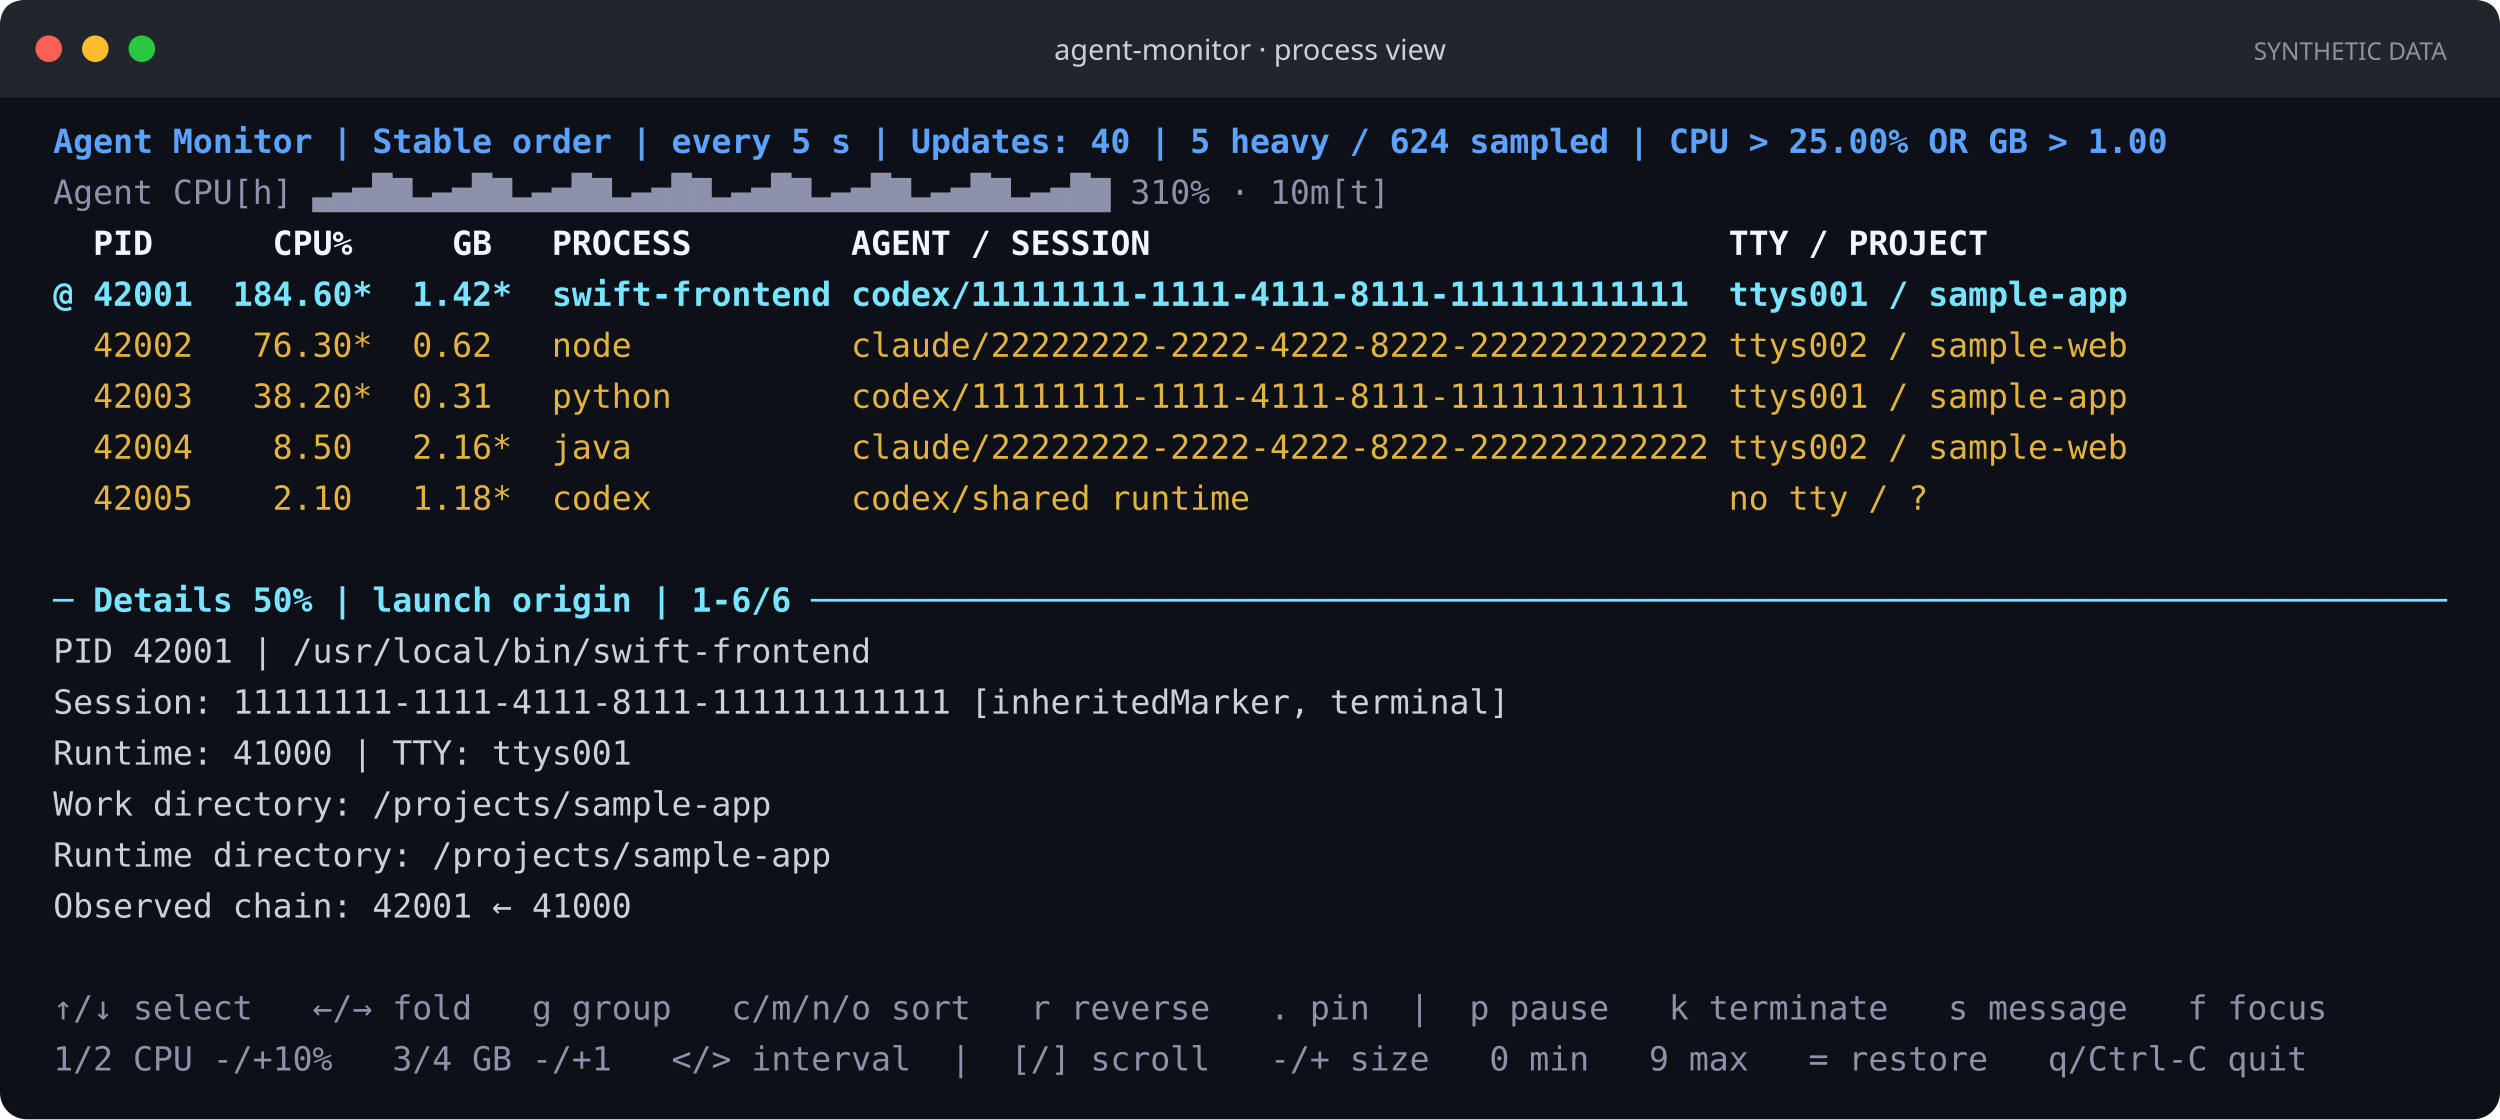
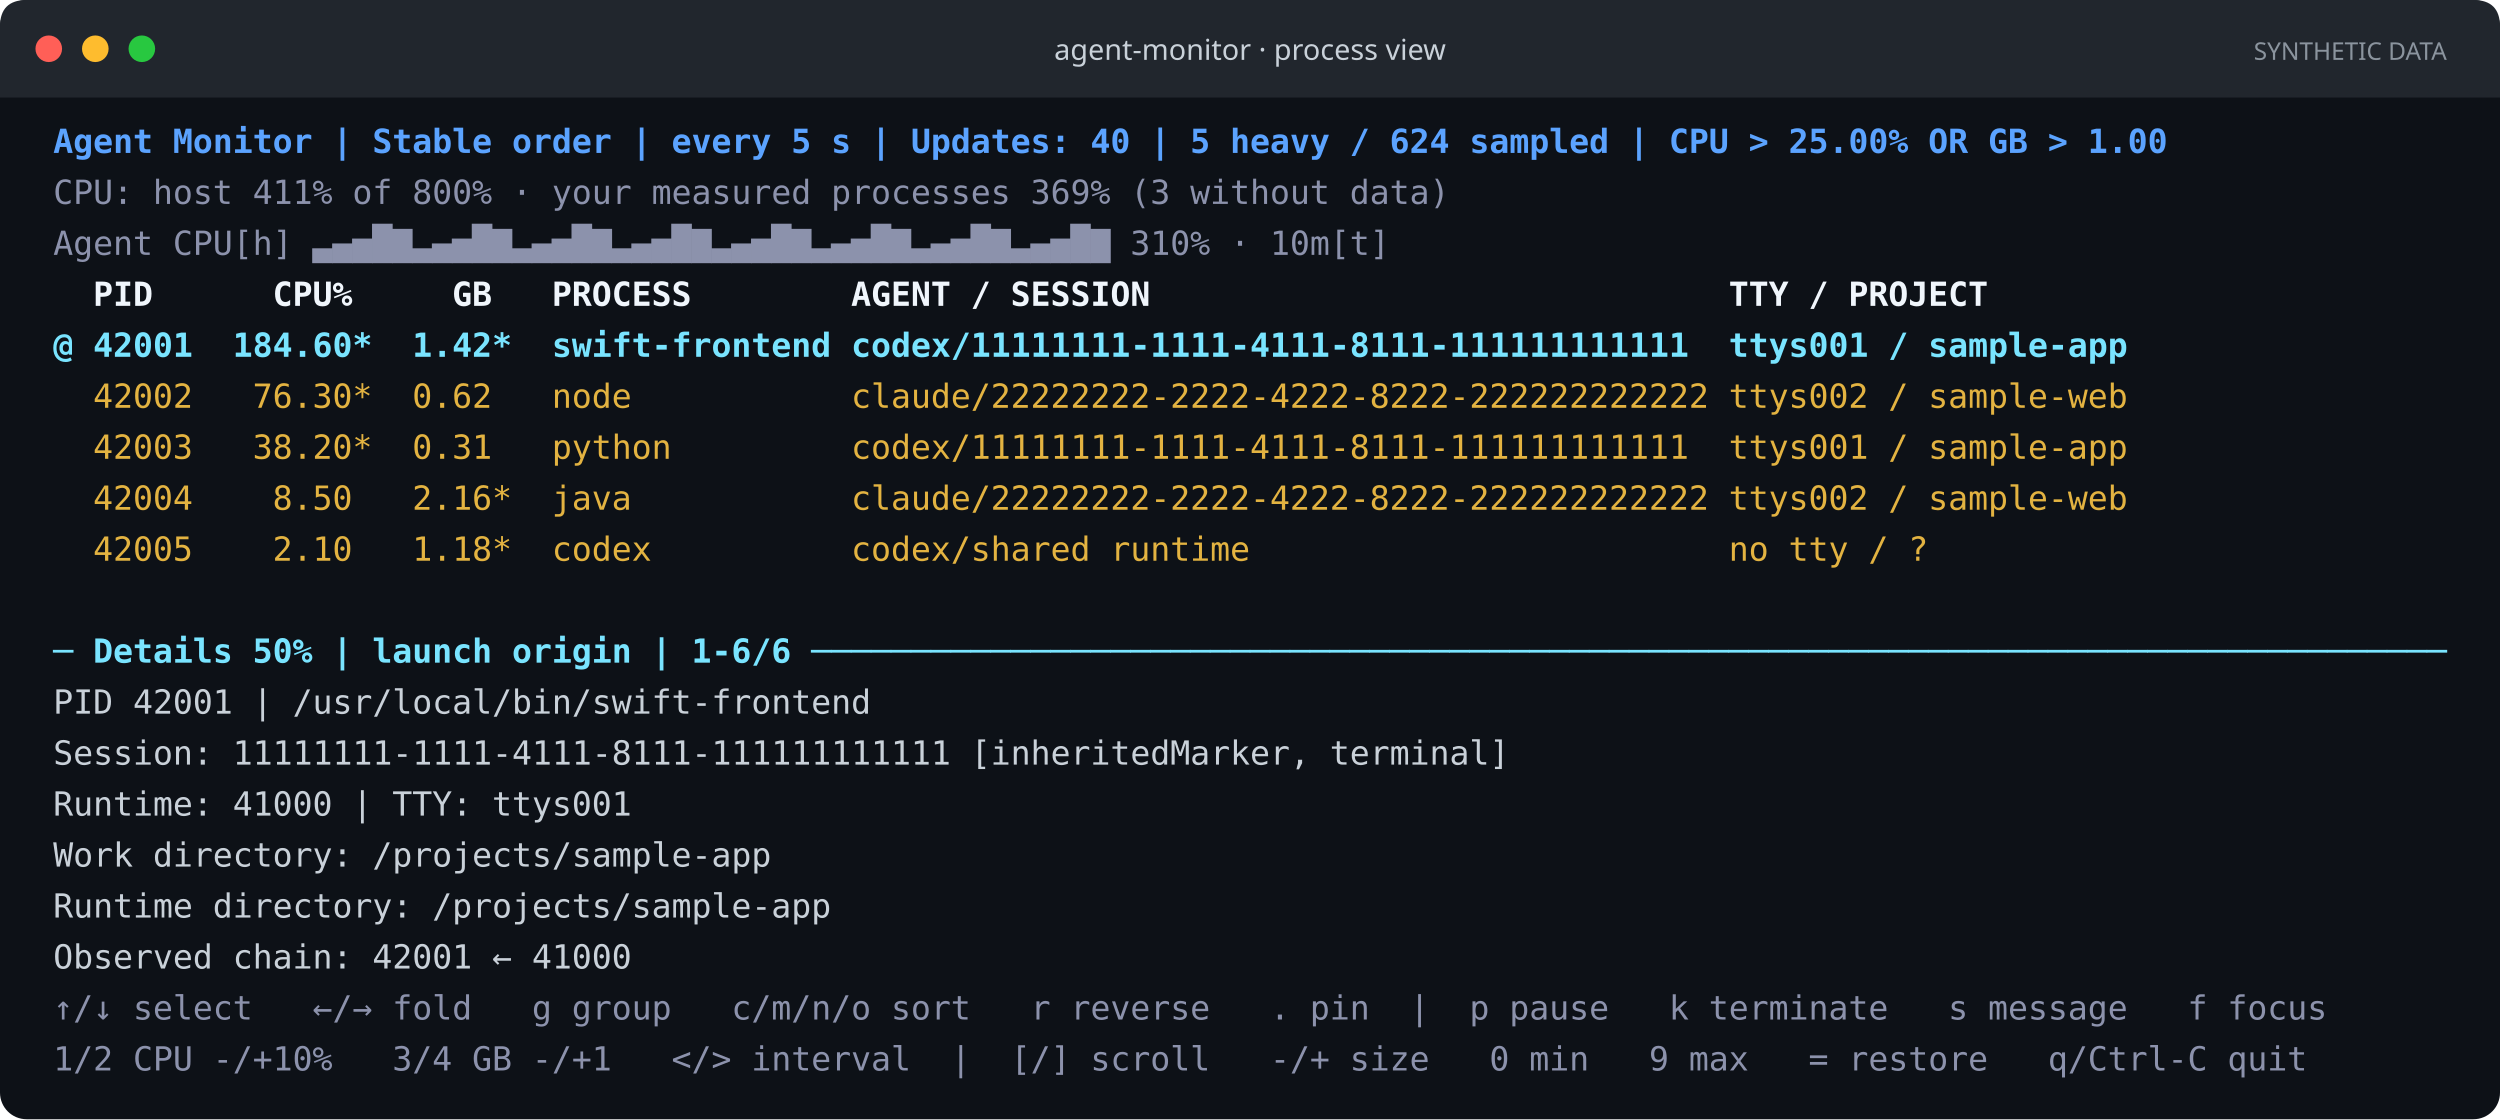
<svg xmlns="http://www.w3.org/2000/svg" width="1128" height="505" viewBox="0 0 1128 505" role="img" aria-labelledby="title description">
  <rect width="1128" height="505" rx="12" fill="#0d1117" />
  <path d="M12 0H1116Q1128 0 1128 12V44H0V12Q0 0 12 0Z" fill="#21262d" />
  <circle cx="22" cy="22" r="6" fill="#ff5f57" />
  <circle cx="43" cy="22" r="6" fill="#febc2e" />
  <circle cx="64" cy="22" r="6" fill="#28c840" />
  <text x="564" y="27" text-anchor="middle" fill="#c9d1d9" font-family="sans-serif" font-size="13">agent-monitor · process view</text>
  <text x="1104" y="27" text-anchor="end" fill="#8b949e" font-family="sans-serif" font-size="11">SYNTHETIC DATA</text>
  <g font-family="Menlo, DejaVu Sans Mono, monospace" font-size="15">
    <text y="69" fill="#5ba3ff" font-weight="bold" aria-label="Agent Monitor | Stable order | every 5 s | Updates: 40 | 5 heavy / 624 sampled | CPU &gt; 25.00% OR GB &gt; 1.00">
      <tspan x="24">A</tspan>
      <tspan x="33">g</tspan>
      <tspan x="42">e</tspan>
      <tspan x="51">n</tspan>
      <tspan x="60">t</tspan>
      <tspan x="78">M</tspan>
      <tspan x="87">o</tspan>
      <tspan x="96">n</tspan>
      <tspan x="105">i</tspan>
      <tspan x="114">t</tspan>
      <tspan x="123">o</tspan>
      <tspan x="132">r</tspan>
      <tspan x="150">|</tspan>
      <tspan x="168">S</tspan>
      <tspan x="177">t</tspan>
      <tspan x="186">a</tspan>
      <tspan x="195">b</tspan>
      <tspan x="204">l</tspan>
      <tspan x="213">e</tspan>
      <tspan x="231">o</tspan>
      <tspan x="240">r</tspan>
      <tspan x="249">d</tspan>
      <tspan x="258">e</tspan>
      <tspan x="267">r</tspan>
      <tspan x="285">|</tspan>
      <tspan x="303">e</tspan>
      <tspan x="312">v</tspan>
      <tspan x="321">e</tspan>
      <tspan x="330">r</tspan>
      <tspan x="339">y</tspan>
      <tspan x="357">5</tspan>
      <tspan x="375">s</tspan>
      <tspan x="393">|</tspan>
      <tspan x="411">U</tspan>
      <tspan x="420">p</tspan>
      <tspan x="429">d</tspan>
      <tspan x="438">a</tspan>
      <tspan x="447">t</tspan>
      <tspan x="456">e</tspan>
      <tspan x="465">s</tspan>
      <tspan x="474">:</tspan>
      <tspan x="492">4</tspan>
      <tspan x="501">0</tspan>
      <tspan x="519">|</tspan>
      <tspan x="537">5</tspan>
      <tspan x="555">h</tspan>
      <tspan x="564">e</tspan>
      <tspan x="573">a</tspan>
      <tspan x="582">v</tspan>
      <tspan x="591">y</tspan>
      <tspan x="609">/</tspan>
      <tspan x="627">6</tspan>
      <tspan x="636">2</tspan>
      <tspan x="645">4</tspan>
      <tspan x="663">s</tspan>
      <tspan x="672">a</tspan>
      <tspan x="681">m</tspan>
      <tspan x="690">p</tspan>
      <tspan x="699">l</tspan>
      <tspan x="708">e</tspan>
      <tspan x="717">d</tspan>
      <tspan x="735">|</tspan>
      <tspan x="753">C</tspan>
      <tspan x="762">P</tspan>
      <tspan x="771">U</tspan>
      <tspan x="789">&gt;</tspan>
      <tspan x="807">2</tspan>
      <tspan x="816">5</tspan>
      <tspan x="825">.</tspan>
      <tspan x="834">0</tspan>
      <tspan x="843">0</tspan>
      <tspan x="852">%</tspan>
      <tspan x="870">O</tspan>
      <tspan x="879">R</tspan>
      <tspan x="897">G</tspan>
      <tspan x="906">B</tspan>
      <tspan x="924">&gt;</tspan>
      <tspan x="942">1</tspan>
      <tspan x="951">.</tspan>
      <tspan x="960">0</tspan>
      <tspan x="969">0</tspan>
    </text>
-     <text y="92" fill="#8c92ac" font-weight="normal" aria-label="Agent CPU[h] ▃▄▅█▇▃▄▅█▇▃▄▅█▇▃▄▅█▇▃▄▅█▇▃▄▅█▇▃▄▅█▇▃▄▅█▇ 310% · 10m[t]">
+     <text y="92" fill="#8c92ac" font-weight="normal" aria-label="CPU: host 411% of 800% · your measured processes 369% (3 without data)">
+       <tspan x="24">C</tspan>
+       <tspan x="33">P</tspan>
+       <tspan x="42">U</tspan>
+       <tspan x="51">:</tspan>
+       <tspan x="69">h</tspan>
+       <tspan x="78">o</tspan>
+       <tspan x="87">s</tspan>
+       <tspan x="96">t</tspan>
+       <tspan x="114">4</tspan>
+       <tspan x="123">1</tspan>
+       <tspan x="132">1</tspan>
+       <tspan x="141">%</tspan>
+       <tspan x="159">o</tspan>
+       <tspan x="168">f</tspan>
+       <tspan x="186">8</tspan>
+       <tspan x="195">0</tspan>
+       <tspan x="204">0</tspan>
+       <tspan x="213">%</tspan>
+       <tspan x="231">·</tspan>
+       <tspan x="249">y</tspan>
+       <tspan x="258">o</tspan>
+       <tspan x="267">u</tspan>
+       <tspan x="276">r</tspan>
+       <tspan x="294">m</tspan>
+       <tspan x="303">e</tspan>
+       <tspan x="312">a</tspan>
+       <tspan x="321">s</tspan>
+       <tspan x="330">u</tspan>
+       <tspan x="339">r</tspan>
+       <tspan x="348">e</tspan>
+       <tspan x="357">d</tspan>
+       <tspan x="375">p</tspan>
+       <tspan x="384">r</tspan>
+       <tspan x="393">o</tspan>
+       <tspan x="402">c</tspan>
+       <tspan x="411">e</tspan>
+       <tspan x="420">s</tspan>
+       <tspan x="429">s</tspan>
+       <tspan x="438">e</tspan>
+       <tspan x="447">s</tspan>
+       <tspan x="465">3</tspan>
+       <tspan x="474">6</tspan>
+       <tspan x="483">9</tspan>
+       <tspan x="492">%</tspan>
+       <tspan x="510">(</tspan>
+       <tspan x="519">3</tspan>
+       <tspan x="537">w</tspan>
+       <tspan x="546">i</tspan>
+       <tspan x="555">t</tspan>
+       <tspan x="564">h</tspan>
+       <tspan x="573">o</tspan>
+       <tspan x="582">u</tspan>
+       <tspan x="591">t</tspan>
+       <tspan x="609">d</tspan>
+       <tspan x="618">a</tspan>
+       <tspan x="627">t</tspan>
+       <tspan x="636">a</tspan>
+       <tspan x="645">)</tspan>
+     </text>
+     <text y="115" fill="#8c92ac" font-weight="normal" aria-label="Agent CPU[h] ▃▄▅█▇▃▄▅█▇▃▄▅█▇▃▄▅█▇▃▄▅█▇▃▄▅█▇▃▄▅█▇▃▄▅█▇ 310% · 10m[t]">
      <tspan x="24">A</tspan>
      <tspan x="33">g</tspan>
      <tspan x="42">e</tspan>
      <tspan x="51">n</tspan>
      <tspan x="60">t</tspan>
      <tspan x="78">C</tspan>
      <tspan x="87">P</tspan>
      <tspan x="96">U</tspan>
      <tspan x="105">[</tspan>
      <tspan x="114">h</tspan>
      <tspan x="123">]</tspan>
      <tspan x="141">▃</tspan>
      <tspan x="150">▄</tspan>
      <tspan x="159">▅</tspan>
      <tspan x="168">█</tspan>
      <tspan x="177">▇</tspan>
      <tspan x="186">▃</tspan>
      <tspan x="195">▄</tspan>
      <tspan x="204">▅</tspan>
      <tspan x="213">█</tspan>
      <tspan x="222">▇</tspan>
      <tspan x="231">▃</tspan>
      <tspan x="240">▄</tspan>
      <tspan x="249">▅</tspan>
      <tspan x="258">█</tspan>
      <tspan x="267">▇</tspan>
      <tspan x="276">▃</tspan>
      <tspan x="285">▄</tspan>
      <tspan x="294">▅</tspan>
      <tspan x="303">█</tspan>
      <tspan x="312">▇</tspan>
      <tspan x="321">▃</tspan>
      <tspan x="330">▄</tspan>
      <tspan x="339">▅</tspan>
      <tspan x="348">█</tspan>
      <tspan x="357">▇</tspan>
      <tspan x="366">▃</tspan>
      <tspan x="375">▄</tspan>
      <tspan x="384">▅</tspan>
      <tspan x="393">█</tspan>
      <tspan x="402">▇</tspan>
      <tspan x="411">▃</tspan>
      <tspan x="420">▄</tspan>
      <tspan x="429">▅</tspan>
      <tspan x="438">█</tspan>
      <tspan x="447">▇</tspan>
      <tspan x="456">▃</tspan>
      <tspan x="465">▄</tspan>
      <tspan x="474">▅</tspan>
      <tspan x="483">█</tspan>
      <tspan x="492">▇</tspan>
      <tspan x="510">3</tspan>
      <tspan x="519">1</tspan>
      <tspan x="528">0</tspan>
      <tspan x="537">%</tspan>
      <tspan x="555">·</tspan>
      <tspan x="573">1</tspan>
      <tspan x="582">0</tspan>
      <tspan x="591">m</tspan>
      <tspan x="600">[</tspan>
      <tspan x="609">t</tspan>
      <tspan x="618">]</tspan>
    </text>
-     <text y="115" fill="#f0f6fc" font-weight="bold" aria-label="  PID      CPU%     GB   PROCESS        AGENT / SESSION                             TTY / PROJECT">
+     <text y="138" fill="#f0f6fc" font-weight="bold" aria-label="  PID      CPU%     GB   PROCESS        AGENT / SESSION                             TTY / PROJECT">
      <tspan x="42">P</tspan>
      <tspan x="51">I</tspan>
      <tspan x="60">D</tspan>
      <tspan x="123">C</tspan>
      <tspan x="132">P</tspan>
      <tspan x="141">U</tspan>
      <tspan x="150">%</tspan>
      <tspan x="204">G</tspan>
      <tspan x="213">B</tspan>
      <tspan x="249">P</tspan>
      <tspan x="258">R</tspan>
      <tspan x="267">O</tspan>
      <tspan x="276">C</tspan>
      <tspan x="285">E</tspan>
      <tspan x="294">S</tspan>
      <tspan x="303">S</tspan>
      <tspan x="384">A</tspan>
      <tspan x="393">G</tspan>
      <tspan x="402">E</tspan>
      <tspan x="411">N</tspan>
      <tspan x="420">T</tspan>
      <tspan x="438">/</tspan>
      <tspan x="456">S</tspan>
      <tspan x="465">E</tspan>
      <tspan x="474">S</tspan>
      <tspan x="483">S</tspan>
      <tspan x="492">I</tspan>
      <tspan x="501">O</tspan>
      <tspan x="510">N</tspan>
      <tspan x="780">T</tspan>
      <tspan x="789">T</tspan>
      <tspan x="798">Y</tspan>
      <tspan x="816">/</tspan>
      <tspan x="834">P</tspan>
      <tspan x="843">R</tspan>
      <tspan x="852">O</tspan>
      <tspan x="861">J</tspan>
      <tspan x="870">E</tspan>
      <tspan x="879">C</tspan>
      <tspan x="888">T</tspan>
    </text>
-     <text y="138" fill="#79e4ff" font-weight="bold" aria-label="@ 42001  184.60*  1.42*  swift-frontend codex/11111111-1111-4111-8111-111111111111  ttys001 / sample-app">
+     <text y="161" fill="#79e4ff" font-weight="bold" aria-label="@ 42001  184.60*  1.42*  swift-frontend codex/11111111-1111-4111-8111-111111111111  ttys001 / sample-app">
      <tspan x="24">@</tspan>
      <tspan x="42">4</tspan>
      <tspan x="51">2</tspan>
      <tspan x="60">0</tspan>
      <tspan x="69">0</tspan>
      <tspan x="78">1</tspan>
      <tspan x="105">1</tspan>
      <tspan x="114">8</tspan>
      <tspan x="123">4</tspan>
      <tspan x="132">.</tspan>
      <tspan x="141">6</tspan>
      <tspan x="150">0</tspan>
      <tspan x="159">*</tspan>
      <tspan x="186">1</tspan>
      <tspan x="195">.</tspan>
      <tspan x="204">4</tspan>
      <tspan x="213">2</tspan>
      <tspan x="222">*</tspan>
      <tspan x="249">s</tspan>
      <tspan x="258">w</tspan>
      <tspan x="267">i</tspan>
      <tspan x="276">f</tspan>
      <tspan x="285">t</tspan>
      <tspan x="294">-</tspan>
      <tspan x="303">f</tspan>
      <tspan x="312">r</tspan>
      <tspan x="321">o</tspan>
      <tspan x="330">n</tspan>
      <tspan x="339">t</tspan>
      <tspan x="348">e</tspan>
      <tspan x="357">n</tspan>
      <tspan x="366">d</tspan>
      <tspan x="384">c</tspan>
      <tspan x="393">o</tspan>
      <tspan x="402">d</tspan>
      <tspan x="411">e</tspan>
      <tspan x="420">x</tspan>
      <tspan x="429">/</tspan>
      <tspan x="438">1</tspan>
      <tspan x="447">1</tspan>
      <tspan x="456">1</tspan>
      <tspan x="465">1</tspan>
      <tspan x="474">1</tspan>
      <tspan x="483">1</tspan>
      <tspan x="492">1</tspan>
      <tspan x="501">1</tspan>
      <tspan x="510">-</tspan>
      <tspan x="519">1</tspan>
      <tspan x="528">1</tspan>
      <tspan x="537">1</tspan>
      <tspan x="546">1</tspan>
      <tspan x="555">-</tspan>
      <tspan x="564">4</tspan>
      <tspan x="573">1</tspan>
      <tspan x="582">1</tspan>
      <tspan x="591">1</tspan>
      <tspan x="600">-</tspan>
      <tspan x="609">8</tspan>
      <tspan x="618">1</tspan>
      <tspan x="627">1</tspan>
      <tspan x="636">1</tspan>
      <tspan x="645">-</tspan>
      <tspan x="654">1</tspan>
      <tspan x="663">1</tspan>
      <tspan x="672">1</tspan>
      <tspan x="681">1</tspan>
      <tspan x="690">1</tspan>
      <tspan x="699">1</tspan>
      <tspan x="708">1</tspan>
      <tspan x="717">1</tspan>
      <tspan x="726">1</tspan>
      <tspan x="735">1</tspan>
      <tspan x="744">1</tspan>
      <tspan x="753">1</tspan>
      <tspan x="780">t</tspan>
      <tspan x="789">t</tspan>
      <tspan x="798">y</tspan>
      <tspan x="807">s</tspan>
      <tspan x="816">0</tspan>
      <tspan x="825">0</tspan>
      <tspan x="834">1</tspan>
      <tspan x="852">/</tspan>
      <tspan x="870">s</tspan>
      <tspan x="879">a</tspan>
      <tspan x="888">m</tspan>
      <tspan x="897">p</tspan>
      <tspan x="906">l</tspan>
      <tspan x="915">e</tspan>
      <tspan x="924">-</tspan>
      <tspan x="933">a</tspan>
      <tspan x="942">p</tspan>
      <tspan x="951">p</tspan>
    </text>
-     <text y="161" fill="#e3b341" font-weight="normal" aria-label="  42002   76.30*  0.62   node           claude/22222222-2222-4222-8222-222222222222 ttys002 / sample-web">
+     <text y="184" fill="#e3b341" font-weight="normal" aria-label="  42002   76.30*  0.62   node           claude/22222222-2222-4222-8222-222222222222 ttys002 / sample-web">
      <tspan x="42">4</tspan>
      <tspan x="51">2</tspan>
      <tspan x="60">0</tspan>
      <tspan x="69">0</tspan>
      <tspan x="78">2</tspan>
      <tspan x="114">7</tspan>
      <tspan x="123">6</tspan>
      <tspan x="132">.</tspan>
      <tspan x="141">3</tspan>
      <tspan x="150">0</tspan>
      <tspan x="159">*</tspan>
      <tspan x="186">0</tspan>
      <tspan x="195">.</tspan>
      <tspan x="204">6</tspan>
      <tspan x="213">2</tspan>
      <tspan x="249">n</tspan>
      <tspan x="258">o</tspan>
      <tspan x="267">d</tspan>
      <tspan x="276">e</tspan>
      <tspan x="384">c</tspan>
      <tspan x="393">l</tspan>
      <tspan x="402">a</tspan>
      <tspan x="411">u</tspan>
      <tspan x="420">d</tspan>
      <tspan x="429">e</tspan>
      <tspan x="438">/</tspan>
      <tspan x="447">2</tspan>
      <tspan x="456">2</tspan>
      <tspan x="465">2</tspan>
      <tspan x="474">2</tspan>
      <tspan x="483">2</tspan>
      <tspan x="492">2</tspan>
      <tspan x="501">2</tspan>
      <tspan x="510">2</tspan>
      <tspan x="519">-</tspan>
      <tspan x="528">2</tspan>
      <tspan x="537">2</tspan>
      <tspan x="546">2</tspan>
      <tspan x="555">2</tspan>
      <tspan x="564">-</tspan>
      <tspan x="573">4</tspan>
      <tspan x="582">2</tspan>
      <tspan x="591">2</tspan>
      <tspan x="600">2</tspan>
      <tspan x="609">-</tspan>
      <tspan x="618">8</tspan>
      <tspan x="627">2</tspan>
      <tspan x="636">2</tspan>
      <tspan x="645">2</tspan>
      <tspan x="654">-</tspan>
      <tspan x="663">2</tspan>
      <tspan x="672">2</tspan>
      <tspan x="681">2</tspan>
      <tspan x="690">2</tspan>
      <tspan x="699">2</tspan>
      <tspan x="708">2</tspan>
      <tspan x="717">2</tspan>
      <tspan x="726">2</tspan>
      <tspan x="735">2</tspan>
      <tspan x="744">2</tspan>
      <tspan x="753">2</tspan>
      <tspan x="762">2</tspan>
      <tspan x="780">t</tspan>
      <tspan x="789">t</tspan>
      <tspan x="798">y</tspan>
      <tspan x="807">s</tspan>
      <tspan x="816">0</tspan>
      <tspan x="825">0</tspan>
      <tspan x="834">2</tspan>
      <tspan x="852">/</tspan>
      <tspan x="870">s</tspan>
      <tspan x="879">a</tspan>
      <tspan x="888">m</tspan>
      <tspan x="897">p</tspan>
      <tspan x="906">l</tspan>
      <tspan x="915">e</tspan>
      <tspan x="924">-</tspan>
      <tspan x="933">w</tspan>
      <tspan x="942">e</tspan>
      <tspan x="951">b</tspan>
    </text>
-     <text y="184" fill="#e3b341" font-weight="normal" aria-label="  42003   38.20*  0.31   python         codex/11111111-1111-4111-8111-111111111111  ttys001 / sample-app">
+     <text y="207" fill="#e3b341" font-weight="normal" aria-label="  42003   38.20*  0.31   python         codex/11111111-1111-4111-8111-111111111111  ttys001 / sample-app">
      <tspan x="42">4</tspan>
      <tspan x="51">2</tspan>
      <tspan x="60">0</tspan>
      <tspan x="69">0</tspan>
      <tspan x="78">3</tspan>
      <tspan x="114">3</tspan>
      <tspan x="123">8</tspan>
      <tspan x="132">.</tspan>
      <tspan x="141">2</tspan>
      <tspan x="150">0</tspan>
      <tspan x="159">*</tspan>
      <tspan x="186">0</tspan>
      <tspan x="195">.</tspan>
      <tspan x="204">3</tspan>
      <tspan x="213">1</tspan>
      <tspan x="249">p</tspan>
      <tspan x="258">y</tspan>
      <tspan x="267">t</tspan>
      <tspan x="276">h</tspan>
      <tspan x="285">o</tspan>
      <tspan x="294">n</tspan>
      <tspan x="384">c</tspan>
      <tspan x="393">o</tspan>
      <tspan x="402">d</tspan>
      <tspan x="411">e</tspan>
      <tspan x="420">x</tspan>
      <tspan x="429">/</tspan>
      <tspan x="438">1</tspan>
      <tspan x="447">1</tspan>
      <tspan x="456">1</tspan>
      <tspan x="465">1</tspan>
      <tspan x="474">1</tspan>
      <tspan x="483">1</tspan>
      <tspan x="492">1</tspan>
      <tspan x="501">1</tspan>
      <tspan x="510">-</tspan>
      <tspan x="519">1</tspan>
      <tspan x="528">1</tspan>
      <tspan x="537">1</tspan>
      <tspan x="546">1</tspan>
      <tspan x="555">-</tspan>
      <tspan x="564">4</tspan>
      <tspan x="573">1</tspan>
      <tspan x="582">1</tspan>
      <tspan x="591">1</tspan>
      <tspan x="600">-</tspan>
      <tspan x="609">8</tspan>
      <tspan x="618">1</tspan>
      <tspan x="627">1</tspan>
      <tspan x="636">1</tspan>
      <tspan x="645">-</tspan>
      <tspan x="654">1</tspan>
      <tspan x="663">1</tspan>
      <tspan x="672">1</tspan>
      <tspan x="681">1</tspan>
      <tspan x="690">1</tspan>
      <tspan x="699">1</tspan>
      <tspan x="708">1</tspan>
      <tspan x="717">1</tspan>
      <tspan x="726">1</tspan>
      <tspan x="735">1</tspan>
      <tspan x="744">1</tspan>
      <tspan x="753">1</tspan>
      <tspan x="780">t</tspan>
      <tspan x="789">t</tspan>
      <tspan x="798">y</tspan>
      <tspan x="807">s</tspan>
      <tspan x="816">0</tspan>
      <tspan x="825">0</tspan>
      <tspan x="834">1</tspan>
      <tspan x="852">/</tspan>
      <tspan x="870">s</tspan>
      <tspan x="879">a</tspan>
      <tspan x="888">m</tspan>
      <tspan x="897">p</tspan>
      <tspan x="906">l</tspan>
      <tspan x="915">e</tspan>
      <tspan x="924">-</tspan>
      <tspan x="933">a</tspan>
      <tspan x="942">p</tspan>
      <tspan x="951">p</tspan>
    </text>
-     <text y="207" fill="#e3b341" font-weight="normal" aria-label="  42004    8.50   2.16*  java           claude/22222222-2222-4222-8222-222222222222 ttys002 / sample-web">
+     <text y="230" fill="#e3b341" font-weight="normal" aria-label="  42004    8.50   2.16*  java           claude/22222222-2222-4222-8222-222222222222 ttys002 / sample-web">
      <tspan x="42">4</tspan>
      <tspan x="51">2</tspan>
      <tspan x="60">0</tspan>
      <tspan x="69">0</tspan>
      <tspan x="78">4</tspan>
      <tspan x="123">8</tspan>
      <tspan x="132">.</tspan>
      <tspan x="141">5</tspan>
      <tspan x="150">0</tspan>
      <tspan x="186">2</tspan>
      <tspan x="195">.</tspan>
      <tspan x="204">1</tspan>
      <tspan x="213">6</tspan>
      <tspan x="222">*</tspan>
      <tspan x="249">j</tspan>
      <tspan x="258">a</tspan>
      <tspan x="267">v</tspan>
      <tspan x="276">a</tspan>
      <tspan x="384">c</tspan>
      <tspan x="393">l</tspan>
      <tspan x="402">a</tspan>
      <tspan x="411">u</tspan>
      <tspan x="420">d</tspan>
      <tspan x="429">e</tspan>
      <tspan x="438">/</tspan>
      <tspan x="447">2</tspan>
      <tspan x="456">2</tspan>
      <tspan x="465">2</tspan>
      <tspan x="474">2</tspan>
      <tspan x="483">2</tspan>
      <tspan x="492">2</tspan>
      <tspan x="501">2</tspan>
      <tspan x="510">2</tspan>
      <tspan x="519">-</tspan>
      <tspan x="528">2</tspan>
      <tspan x="537">2</tspan>
      <tspan x="546">2</tspan>
      <tspan x="555">2</tspan>
      <tspan x="564">-</tspan>
      <tspan x="573">4</tspan>
      <tspan x="582">2</tspan>
      <tspan x="591">2</tspan>
      <tspan x="600">2</tspan>
      <tspan x="609">-</tspan>
      <tspan x="618">8</tspan>
      <tspan x="627">2</tspan>
      <tspan x="636">2</tspan>
      <tspan x="645">2</tspan>
      <tspan x="654">-</tspan>
      <tspan x="663">2</tspan>
      <tspan x="672">2</tspan>
      <tspan x="681">2</tspan>
      <tspan x="690">2</tspan>
      <tspan x="699">2</tspan>
      <tspan x="708">2</tspan>
      <tspan x="717">2</tspan>
      <tspan x="726">2</tspan>
      <tspan x="735">2</tspan>
      <tspan x="744">2</tspan>
      <tspan x="753">2</tspan>
      <tspan x="762">2</tspan>
      <tspan x="780">t</tspan>
      <tspan x="789">t</tspan>
      <tspan x="798">y</tspan>
      <tspan x="807">s</tspan>
      <tspan x="816">0</tspan>
      <tspan x="825">0</tspan>
      <tspan x="834">2</tspan>
      <tspan x="852">/</tspan>
      <tspan x="870">s</tspan>
      <tspan x="879">a</tspan>
      <tspan x="888">m</tspan>
      <tspan x="897">p</tspan>
      <tspan x="906">l</tspan>
      <tspan x="915">e</tspan>
      <tspan x="924">-</tspan>
      <tspan x="933">w</tspan>
      <tspan x="942">e</tspan>
      <tspan x="951">b</tspan>
    </text>
-     <text y="230" fill="#e3b341" font-weight="normal" aria-label="  42005    2.10   1.18*  codex          codex/shared runtime                        no tty / ?">
+     <text y="253" fill="#e3b341" font-weight="normal" aria-label="  42005    2.10   1.18*  codex          codex/shared runtime                        no tty / ?">
      <tspan x="42">4</tspan>
      <tspan x="51">2</tspan>
      <tspan x="60">0</tspan>
      <tspan x="69">0</tspan>
      <tspan x="78">5</tspan>
      <tspan x="123">2</tspan>
      <tspan x="132">.</tspan>
      <tspan x="141">1</tspan>
      <tspan x="150">0</tspan>
      <tspan x="186">1</tspan>
      <tspan x="195">.</tspan>
      <tspan x="204">1</tspan>
      <tspan x="213">8</tspan>
      <tspan x="222">*</tspan>
      <tspan x="249">c</tspan>
      <tspan x="258">o</tspan>
      <tspan x="267">d</tspan>
      <tspan x="276">e</tspan>
      <tspan x="285">x</tspan>
      <tspan x="384">c</tspan>
      <tspan x="393">o</tspan>
      <tspan x="402">d</tspan>
      <tspan x="411">e</tspan>
      <tspan x="420">x</tspan>
      <tspan x="429">/</tspan>
      <tspan x="438">s</tspan>
      <tspan x="447">h</tspan>
      <tspan x="456">a</tspan>
      <tspan x="465">r</tspan>
      <tspan x="474">e</tspan>
      <tspan x="483">d</tspan>
      <tspan x="501">r</tspan>
      <tspan x="510">u</tspan>
      <tspan x="519">n</tspan>
      <tspan x="528">t</tspan>
      <tspan x="537">i</tspan>
      <tspan x="546">m</tspan>
      <tspan x="555">e</tspan>
      <tspan x="780">n</tspan>
      <tspan x="789">o</tspan>
      <tspan x="807">t</tspan>
      <tspan x="816">t</tspan>
      <tspan x="825">y</tspan>
      <tspan x="843">/</tspan>
      <tspan x="861">?</tspan>
    </text>
-     <text y="276" fill="#79e4ff" font-weight="bold" aria-label="─ Details 50% | launch origin | 1-6/6 ──────────────────────────────────────────────────────────────────────────────────">
+     <text y="299" fill="#79e4ff" font-weight="bold" aria-label="─ Details 50% | launch origin | 1-6/6 ──────────────────────────────────────────────────────────────────────────────────">
      <tspan x="24">─</tspan>
      <tspan x="42">D</tspan>
      <tspan x="51">e</tspan>
      <tspan x="60">t</tspan>
      <tspan x="69">a</tspan>
      <tspan x="78">i</tspan>
      <tspan x="87">l</tspan>
      <tspan x="96">s</tspan>
      <tspan x="114">5</tspan>
      <tspan x="123">0</tspan>
      <tspan x="132">%</tspan>
      <tspan x="150">|</tspan>
      <tspan x="168">l</tspan>
      <tspan x="177">a</tspan>
      <tspan x="186">u</tspan>
      <tspan x="195">n</tspan>
      <tspan x="204">c</tspan>
      <tspan x="213">h</tspan>
      <tspan x="231">o</tspan>
      <tspan x="240">r</tspan>
      <tspan x="249">i</tspan>
      <tspan x="258">g</tspan>
      <tspan x="267">i</tspan>
      <tspan x="276">n</tspan>
      <tspan x="294">|</tspan>
      <tspan x="312">1</tspan>
      <tspan x="321">-</tspan>
      <tspan x="330">6</tspan>
      <tspan x="339">/</tspan>
      <tspan x="348">6</tspan>
      <tspan x="366">─</tspan>
      <tspan x="375">─</tspan>
      <tspan x="384">─</tspan>
      <tspan x="393">─</tspan>
      <tspan x="402">─</tspan>
      <tspan x="411">─</tspan>
      <tspan x="420">─</tspan>
      <tspan x="429">─</tspan>
      <tspan x="438">─</tspan>
      <tspan x="447">─</tspan>
      <tspan x="456">─</tspan>
      <tspan x="465">─</tspan>
      <tspan x="474">─</tspan>
      <tspan x="483">─</tspan>
      <tspan x="492">─</tspan>
      <tspan x="501">─</tspan>
      <tspan x="510">─</tspan>
      <tspan x="519">─</tspan>
      <tspan x="528">─</tspan>
      <tspan x="537">─</tspan>
      <tspan x="546">─</tspan>
      <tspan x="555">─</tspan>
      <tspan x="564">─</tspan>
      <tspan x="573">─</tspan>
      <tspan x="582">─</tspan>
      <tspan x="591">─</tspan>
      <tspan x="600">─</tspan>
      <tspan x="609">─</tspan>
      <tspan x="618">─</tspan>
      <tspan x="627">─</tspan>
      <tspan x="636">─</tspan>
      <tspan x="645">─</tspan>
      <tspan x="654">─</tspan>
      <tspan x="663">─</tspan>
      <tspan x="672">─</tspan>
      <tspan x="681">─</tspan>
      <tspan x="690">─</tspan>
      <tspan x="699">─</tspan>
      <tspan x="708">─</tspan>
      <tspan x="717">─</tspan>
      <tspan x="726">─</tspan>
      <tspan x="735">─</tspan>
      <tspan x="744">─</tspan>
      <tspan x="753">─</tspan>
      <tspan x="762">─</tspan>
      <tspan x="771">─</tspan>
      <tspan x="780">─</tspan>
      <tspan x="789">─</tspan>
      <tspan x="798">─</tspan>
      <tspan x="807">─</tspan>
      <tspan x="816">─</tspan>
      <tspan x="825">─</tspan>
      <tspan x="834">─</tspan>
      <tspan x="843">─</tspan>
      <tspan x="852">─</tspan>
      <tspan x="861">─</tspan>
      <tspan x="870">─</tspan>
      <tspan x="879">─</tspan>
      <tspan x="888">─</tspan>
      <tspan x="897">─</tspan>
      <tspan x="906">─</tspan>
      <tspan x="915">─</tspan>
      <tspan x="924">─</tspan>
      <tspan x="933">─</tspan>
      <tspan x="942">─</tspan>
      <tspan x="951">─</tspan>
      <tspan x="960">─</tspan>
      <tspan x="969">─</tspan>
      <tspan x="978">─</tspan>
      <tspan x="987">─</tspan>
      <tspan x="996">─</tspan>
      <tspan x="1005">─</tspan>
      <tspan x="1014">─</tspan>
      <tspan x="1023">─</tspan>
      <tspan x="1032">─</tspan>
      <tspan x="1041">─</tspan>
      <tspan x="1050">─</tspan>
      <tspan x="1059">─</tspan>
      <tspan x="1068">─</tspan>
      <tspan x="1077">─</tspan>
      <tspan x="1086">─</tspan>
      <tspan x="1095">─</tspan>
    </text>
-     <text y="299" fill="#c9d1d9" font-weight="normal" aria-label="PID 42001 | /usr/local/bin/swift-frontend">
+     <text y="322" fill="#c9d1d9" font-weight="normal" aria-label="PID 42001 | /usr/local/bin/swift-frontend">
      <tspan x="24">P</tspan>
      <tspan x="33">I</tspan>
      <tspan x="42">D</tspan>
      <tspan x="60">4</tspan>
      <tspan x="69">2</tspan>
      <tspan x="78">0</tspan>
      <tspan x="87">0</tspan>
      <tspan x="96">1</tspan>
      <tspan x="114">|</tspan>
      <tspan x="132">/</tspan>
      <tspan x="141">u</tspan>
      <tspan x="150">s</tspan>
      <tspan x="159">r</tspan>
      <tspan x="168">/</tspan>
      <tspan x="177">l</tspan>
      <tspan x="186">o</tspan>
      <tspan x="195">c</tspan>
      <tspan x="204">a</tspan>
      <tspan x="213">l</tspan>
      <tspan x="222">/</tspan>
      <tspan x="231">b</tspan>
      <tspan x="240">i</tspan>
      <tspan x="249">n</tspan>
      <tspan x="258">/</tspan>
      <tspan x="267">s</tspan>
      <tspan x="276">w</tspan>
      <tspan x="285">i</tspan>
      <tspan x="294">f</tspan>
      <tspan x="303">t</tspan>
      <tspan x="312">-</tspan>
      <tspan x="321">f</tspan>
      <tspan x="330">r</tspan>
      <tspan x="339">o</tspan>
      <tspan x="348">n</tspan>
      <tspan x="357">t</tspan>
      <tspan x="366">e</tspan>
      <tspan x="375">n</tspan>
      <tspan x="384">d</tspan>
    </text>
-     <text y="322" fill="#c9d1d9" font-weight="normal" aria-label="Session: 11111111-1111-4111-8111-111111111111 [inheritedMarker, terminal]">
+     <text y="345" fill="#c9d1d9" font-weight="normal" aria-label="Session: 11111111-1111-4111-8111-111111111111 [inheritedMarker, terminal]">
      <tspan x="24">S</tspan>
      <tspan x="33">e</tspan>
      <tspan x="42">s</tspan>
      <tspan x="51">s</tspan>
      <tspan x="60">i</tspan>
      <tspan x="69">o</tspan>
      <tspan x="78">n</tspan>
      <tspan x="87">:</tspan>
      <tspan x="105">1</tspan>
      <tspan x="114">1</tspan>
      <tspan x="123">1</tspan>
      <tspan x="132">1</tspan>
      <tspan x="141">1</tspan>
      <tspan x="150">1</tspan>
      <tspan x="159">1</tspan>
      <tspan x="168">1</tspan>
      <tspan x="177">-</tspan>
      <tspan x="186">1</tspan>
      <tspan x="195">1</tspan>
      <tspan x="204">1</tspan>
      <tspan x="213">1</tspan>
      <tspan x="222">-</tspan>
      <tspan x="231">4</tspan>
      <tspan x="240">1</tspan>
      <tspan x="249">1</tspan>
      <tspan x="258">1</tspan>
      <tspan x="267">-</tspan>
      <tspan x="276">8</tspan>
      <tspan x="285">1</tspan>
      <tspan x="294">1</tspan>
      <tspan x="303">1</tspan>
      <tspan x="312">-</tspan>
      <tspan x="321">1</tspan>
      <tspan x="330">1</tspan>
      <tspan x="339">1</tspan>
      <tspan x="348">1</tspan>
      <tspan x="357">1</tspan>
      <tspan x="366">1</tspan>
      <tspan x="375">1</tspan>
      <tspan x="384">1</tspan>
      <tspan x="393">1</tspan>
      <tspan x="402">1</tspan>
      <tspan x="411">1</tspan>
      <tspan x="420">1</tspan>
      <tspan x="438">[</tspan>
      <tspan x="447">i</tspan>
      <tspan x="456">n</tspan>
      <tspan x="465">h</tspan>
      <tspan x="474">e</tspan>
      <tspan x="483">r</tspan>
      <tspan x="492">i</tspan>
      <tspan x="501">t</tspan>
      <tspan x="510">e</tspan>
      <tspan x="519">d</tspan>
      <tspan x="528">M</tspan>
      <tspan x="537">a</tspan>
      <tspan x="546">r</tspan>
      <tspan x="555">k</tspan>
      <tspan x="564">e</tspan>
      <tspan x="573">r</tspan>
      <tspan x="582">,</tspan>
      <tspan x="600">t</tspan>
      <tspan x="609">e</tspan>
      <tspan x="618">r</tspan>
      <tspan x="627">m</tspan>
      <tspan x="636">i</tspan>
      <tspan x="645">n</tspan>
      <tspan x="654">a</tspan>
      <tspan x="663">l</tspan>
      <tspan x="672">]</tspan>
    </text>
-     <text y="345" fill="#c9d1d9" font-weight="normal" aria-label="Runtime: 41000 | TTY: ttys001">
+     <text y="368" fill="#c9d1d9" font-weight="normal" aria-label="Runtime: 41000 | TTY: ttys001">
      <tspan x="24">R</tspan>
      <tspan x="33">u</tspan>
      <tspan x="42">n</tspan>
      <tspan x="51">t</tspan>
      <tspan x="60">i</tspan>
      <tspan x="69">m</tspan>
      <tspan x="78">e</tspan>
      <tspan x="87">:</tspan>
      <tspan x="105">4</tspan>
      <tspan x="114">1</tspan>
      <tspan x="123">0</tspan>
      <tspan x="132">0</tspan>
      <tspan x="141">0</tspan>
      <tspan x="159">|</tspan>
      <tspan x="177">T</tspan>
      <tspan x="186">T</tspan>
      <tspan x="195">Y</tspan>
      <tspan x="204">:</tspan>
      <tspan x="222">t</tspan>
      <tspan x="231">t</tspan>
      <tspan x="240">y</tspan>
      <tspan x="249">s</tspan>
      <tspan x="258">0</tspan>
      <tspan x="267">0</tspan>
      <tspan x="276">1</tspan>
    </text>
-     <text y="368" fill="#c9d1d9" font-weight="normal" aria-label="Work directory: /projects/sample-app">
+     <text y="391" fill="#c9d1d9" font-weight="normal" aria-label="Work directory: /projects/sample-app">
      <tspan x="24">W</tspan>
      <tspan x="33">o</tspan>
      <tspan x="42">r</tspan>
      <tspan x="51">k</tspan>
      <tspan x="69">d</tspan>
      <tspan x="78">i</tspan>
      <tspan x="87">r</tspan>
      <tspan x="96">e</tspan>
      <tspan x="105">c</tspan>
      <tspan x="114">t</tspan>
      <tspan x="123">o</tspan>
      <tspan x="132">r</tspan>
      <tspan x="141">y</tspan>
      <tspan x="150">:</tspan>
      <tspan x="168">/</tspan>
      <tspan x="177">p</tspan>
      <tspan x="186">r</tspan>
      <tspan x="195">o</tspan>
      <tspan x="204">j</tspan>
      <tspan x="213">e</tspan>
      <tspan x="222">c</tspan>
      <tspan x="231">t</tspan>
      <tspan x="240">s</tspan>
      <tspan x="249">/</tspan>
      <tspan x="258">s</tspan>
      <tspan x="267">a</tspan>
      <tspan x="276">m</tspan>
      <tspan x="285">p</tspan>
      <tspan x="294">l</tspan>
      <tspan x="303">e</tspan>
      <tspan x="312">-</tspan>
      <tspan x="321">a</tspan>
      <tspan x="330">p</tspan>
      <tspan x="339">p</tspan>
    </text>
-     <text y="391" fill="#c9d1d9" font-weight="normal" aria-label="Runtime directory: /projects/sample-app">
+     <text y="414" fill="#c9d1d9" font-weight="normal" aria-label="Runtime directory: /projects/sample-app">
      <tspan x="24">R</tspan>
      <tspan x="33">u</tspan>
      <tspan x="42">n</tspan>
      <tspan x="51">t</tspan>
      <tspan x="60">i</tspan>
      <tspan x="69">m</tspan>
      <tspan x="78">e</tspan>
      <tspan x="96">d</tspan>
      <tspan x="105">i</tspan>
      <tspan x="114">r</tspan>
      <tspan x="123">e</tspan>
      <tspan x="132">c</tspan>
      <tspan x="141">t</tspan>
      <tspan x="150">o</tspan>
      <tspan x="159">r</tspan>
      <tspan x="168">y</tspan>
      <tspan x="177">:</tspan>
      <tspan x="195">/</tspan>
      <tspan x="204">p</tspan>
      <tspan x="213">r</tspan>
      <tspan x="222">o</tspan>
      <tspan x="231">j</tspan>
      <tspan x="240">e</tspan>
      <tspan x="249">c</tspan>
      <tspan x="258">t</tspan>
      <tspan x="267">s</tspan>
      <tspan x="276">/</tspan>
      <tspan x="285">s</tspan>
      <tspan x="294">a</tspan>
      <tspan x="303">m</tspan>
      <tspan x="312">p</tspan>
      <tspan x="321">l</tspan>
      <tspan x="330">e</tspan>
      <tspan x="339">-</tspan>
      <tspan x="348">a</tspan>
      <tspan x="357">p</tspan>
      <tspan x="366">p</tspan>
    </text>
-     <text y="414" fill="#c9d1d9" font-weight="normal" aria-label="Observed chain: 42001 ← 41000">
+     <text y="437" fill="#c9d1d9" font-weight="normal" aria-label="Observed chain: 42001 ← 41000">
      <tspan x="24">O</tspan>
      <tspan x="33">b</tspan>
      <tspan x="42">s</tspan>
      <tspan x="51">e</tspan>
      <tspan x="60">r</tspan>
      <tspan x="69">v</tspan>
      <tspan x="78">e</tspan>
      <tspan x="87">d</tspan>
      <tspan x="105">c</tspan>
      <tspan x="114">h</tspan>
      <tspan x="123">a</tspan>
      <tspan x="132">i</tspan>
      <tspan x="141">n</tspan>
      <tspan x="150">:</tspan>
      <tspan x="168">4</tspan>
      <tspan x="177">2</tspan>
      <tspan x="186">0</tspan>
      <tspan x="195">0</tspan>
      <tspan x="204">1</tspan>
      <tspan x="222">←</tspan>
      <tspan x="240">4</tspan>
      <tspan x="249">1</tspan>
      <tspan x="258">0</tspan>
      <tspan x="267">0</tspan>
      <tspan x="276">0</tspan>
    </text>
    <text y="460" fill="#8c92ac" font-weight="normal" aria-label="↑/↓ select   ←/→ fold   g group   c/m/n/o sort   r reverse   . pin  |  p pause   k terminate   s message   f focus">
      <tspan x="24">↑</tspan>
      <tspan x="33">/</tspan>
      <tspan x="42">↓</tspan>
      <tspan x="60">s</tspan>
      <tspan x="69">e</tspan>
      <tspan x="78">l</tspan>
      <tspan x="87">e</tspan>
      <tspan x="96">c</tspan>
      <tspan x="105">t</tspan>
      <tspan x="141">←</tspan>
      <tspan x="150">/</tspan>
      <tspan x="159">→</tspan>
      <tspan x="177">f</tspan>
      <tspan x="186">o</tspan>
      <tspan x="195">l</tspan>
      <tspan x="204">d</tspan>
      <tspan x="240">g</tspan>
      <tspan x="258">g</tspan>
      <tspan x="267">r</tspan>
      <tspan x="276">o</tspan>
      <tspan x="285">u</tspan>
      <tspan x="294">p</tspan>
      <tspan x="330">c</tspan>
      <tspan x="339">/</tspan>
      <tspan x="348">m</tspan>
      <tspan x="357">/</tspan>
      <tspan x="366">n</tspan>
      <tspan x="375">/</tspan>
      <tspan x="384">o</tspan>
      <tspan x="402">s</tspan>
      <tspan x="411">o</tspan>
      <tspan x="420">r</tspan>
      <tspan x="429">t</tspan>
      <tspan x="465">r</tspan>
      <tspan x="483">r</tspan>
      <tspan x="492">e</tspan>
      <tspan x="501">v</tspan>
      <tspan x="510">e</tspan>
      <tspan x="519">r</tspan>
      <tspan x="528">s</tspan>
      <tspan x="537">e</tspan>
      <tspan x="573">.</tspan>
      <tspan x="591">p</tspan>
      <tspan x="600">i</tspan>
      <tspan x="609">n</tspan>
      <tspan x="636">|</tspan>
      <tspan x="663">p</tspan>
      <tspan x="681">p</tspan>
      <tspan x="690">a</tspan>
      <tspan x="699">u</tspan>
      <tspan x="708">s</tspan>
      <tspan x="717">e</tspan>
      <tspan x="753">k</tspan>
      <tspan x="771">t</tspan>
      <tspan x="780">e</tspan>
      <tspan x="789">r</tspan>
      <tspan x="798">m</tspan>
      <tspan x="807">i</tspan>
      <tspan x="816">n</tspan>
      <tspan x="825">a</tspan>
      <tspan x="834">t</tspan>
      <tspan x="843">e</tspan>
      <tspan x="879">s</tspan>
      <tspan x="897">m</tspan>
      <tspan x="906">e</tspan>
      <tspan x="915">s</tspan>
      <tspan x="924">s</tspan>
      <tspan x="933">a</tspan>
      <tspan x="942">g</tspan>
      <tspan x="951">e</tspan>
      <tspan x="987">f</tspan>
      <tspan x="1005">f</tspan>
      <tspan x="1014">o</tspan>
      <tspan x="1023">c</tspan>
      <tspan x="1032">u</tspan>
      <tspan x="1041">s</tspan>
    </text>
    <text y="483" fill="#8c92ac" font-weight="normal" aria-label="1/2 CPU -/+10%   3/4 GB -/+1   &lt;/&gt; interval  |  [/] scroll   -/+ size   0 min   9 max   = restore   q/Ctrl-C quit">
      <tspan x="24">1</tspan>
      <tspan x="33">/</tspan>
      <tspan x="42">2</tspan>
      <tspan x="60">C</tspan>
      <tspan x="69">P</tspan>
      <tspan x="78">U</tspan>
      <tspan x="96">-</tspan>
      <tspan x="105">/</tspan>
      <tspan x="114">+</tspan>
      <tspan x="123">1</tspan>
      <tspan x="132">0</tspan>
      <tspan x="141">%</tspan>
      <tspan x="177">3</tspan>
      <tspan x="186">/</tspan>
      <tspan x="195">4</tspan>
      <tspan x="213">G</tspan>
      <tspan x="222">B</tspan>
      <tspan x="240">-</tspan>
      <tspan x="249">/</tspan>
      <tspan x="258">+</tspan>
      <tspan x="267">1</tspan>
      <tspan x="303">&lt;</tspan>
      <tspan x="312">/</tspan>
      <tspan x="321">&gt;</tspan>
      <tspan x="339">i</tspan>
      <tspan x="348">n</tspan>
      <tspan x="357">t</tspan>
      <tspan x="366">e</tspan>
      <tspan x="375">r</tspan>
      <tspan x="384">v</tspan>
      <tspan x="393">a</tspan>
      <tspan x="402">l</tspan>
      <tspan x="429">|</tspan>
      <tspan x="456">[</tspan>
      <tspan x="465">/</tspan>
      <tspan x="474">]</tspan>
      <tspan x="492">s</tspan>
      <tspan x="501">c</tspan>
      <tspan x="510">r</tspan>
      <tspan x="519">o</tspan>
      <tspan x="528">l</tspan>
      <tspan x="537">l</tspan>
      <tspan x="573">-</tspan>
      <tspan x="582">/</tspan>
      <tspan x="591">+</tspan>
      <tspan x="609">s</tspan>
      <tspan x="618">i</tspan>
      <tspan x="627">z</tspan>
      <tspan x="636">e</tspan>
      <tspan x="672">0</tspan>
      <tspan x="690">m</tspan>
      <tspan x="699">i</tspan>
      <tspan x="708">n</tspan>
      <tspan x="744">9</tspan>
      <tspan x="762">m</tspan>
      <tspan x="771">a</tspan>
      <tspan x="780">x</tspan>
      <tspan x="816">=</tspan>
      <tspan x="834">r</tspan>
      <tspan x="843">e</tspan>
      <tspan x="852">s</tspan>
      <tspan x="861">t</tspan>
      <tspan x="870">o</tspan>
      <tspan x="879">r</tspan>
      <tspan x="888">e</tspan>
      <tspan x="924">q</tspan>
      <tspan x="933">/</tspan>
      <tspan x="942">C</tspan>
      <tspan x="951">t</tspan>
      <tspan x="960">r</tspan>
      <tspan x="969">l</tspan>
      <tspan x="978">-</tspan>
      <tspan x="987">C</tspan>
      <tspan x="1005">q</tspan>
      <tspan x="1014">u</tspan>
      <tspan x="1023">i</tspan>
      <tspan x="1032">t</tspan>
    </text>
  </g>
</svg>
